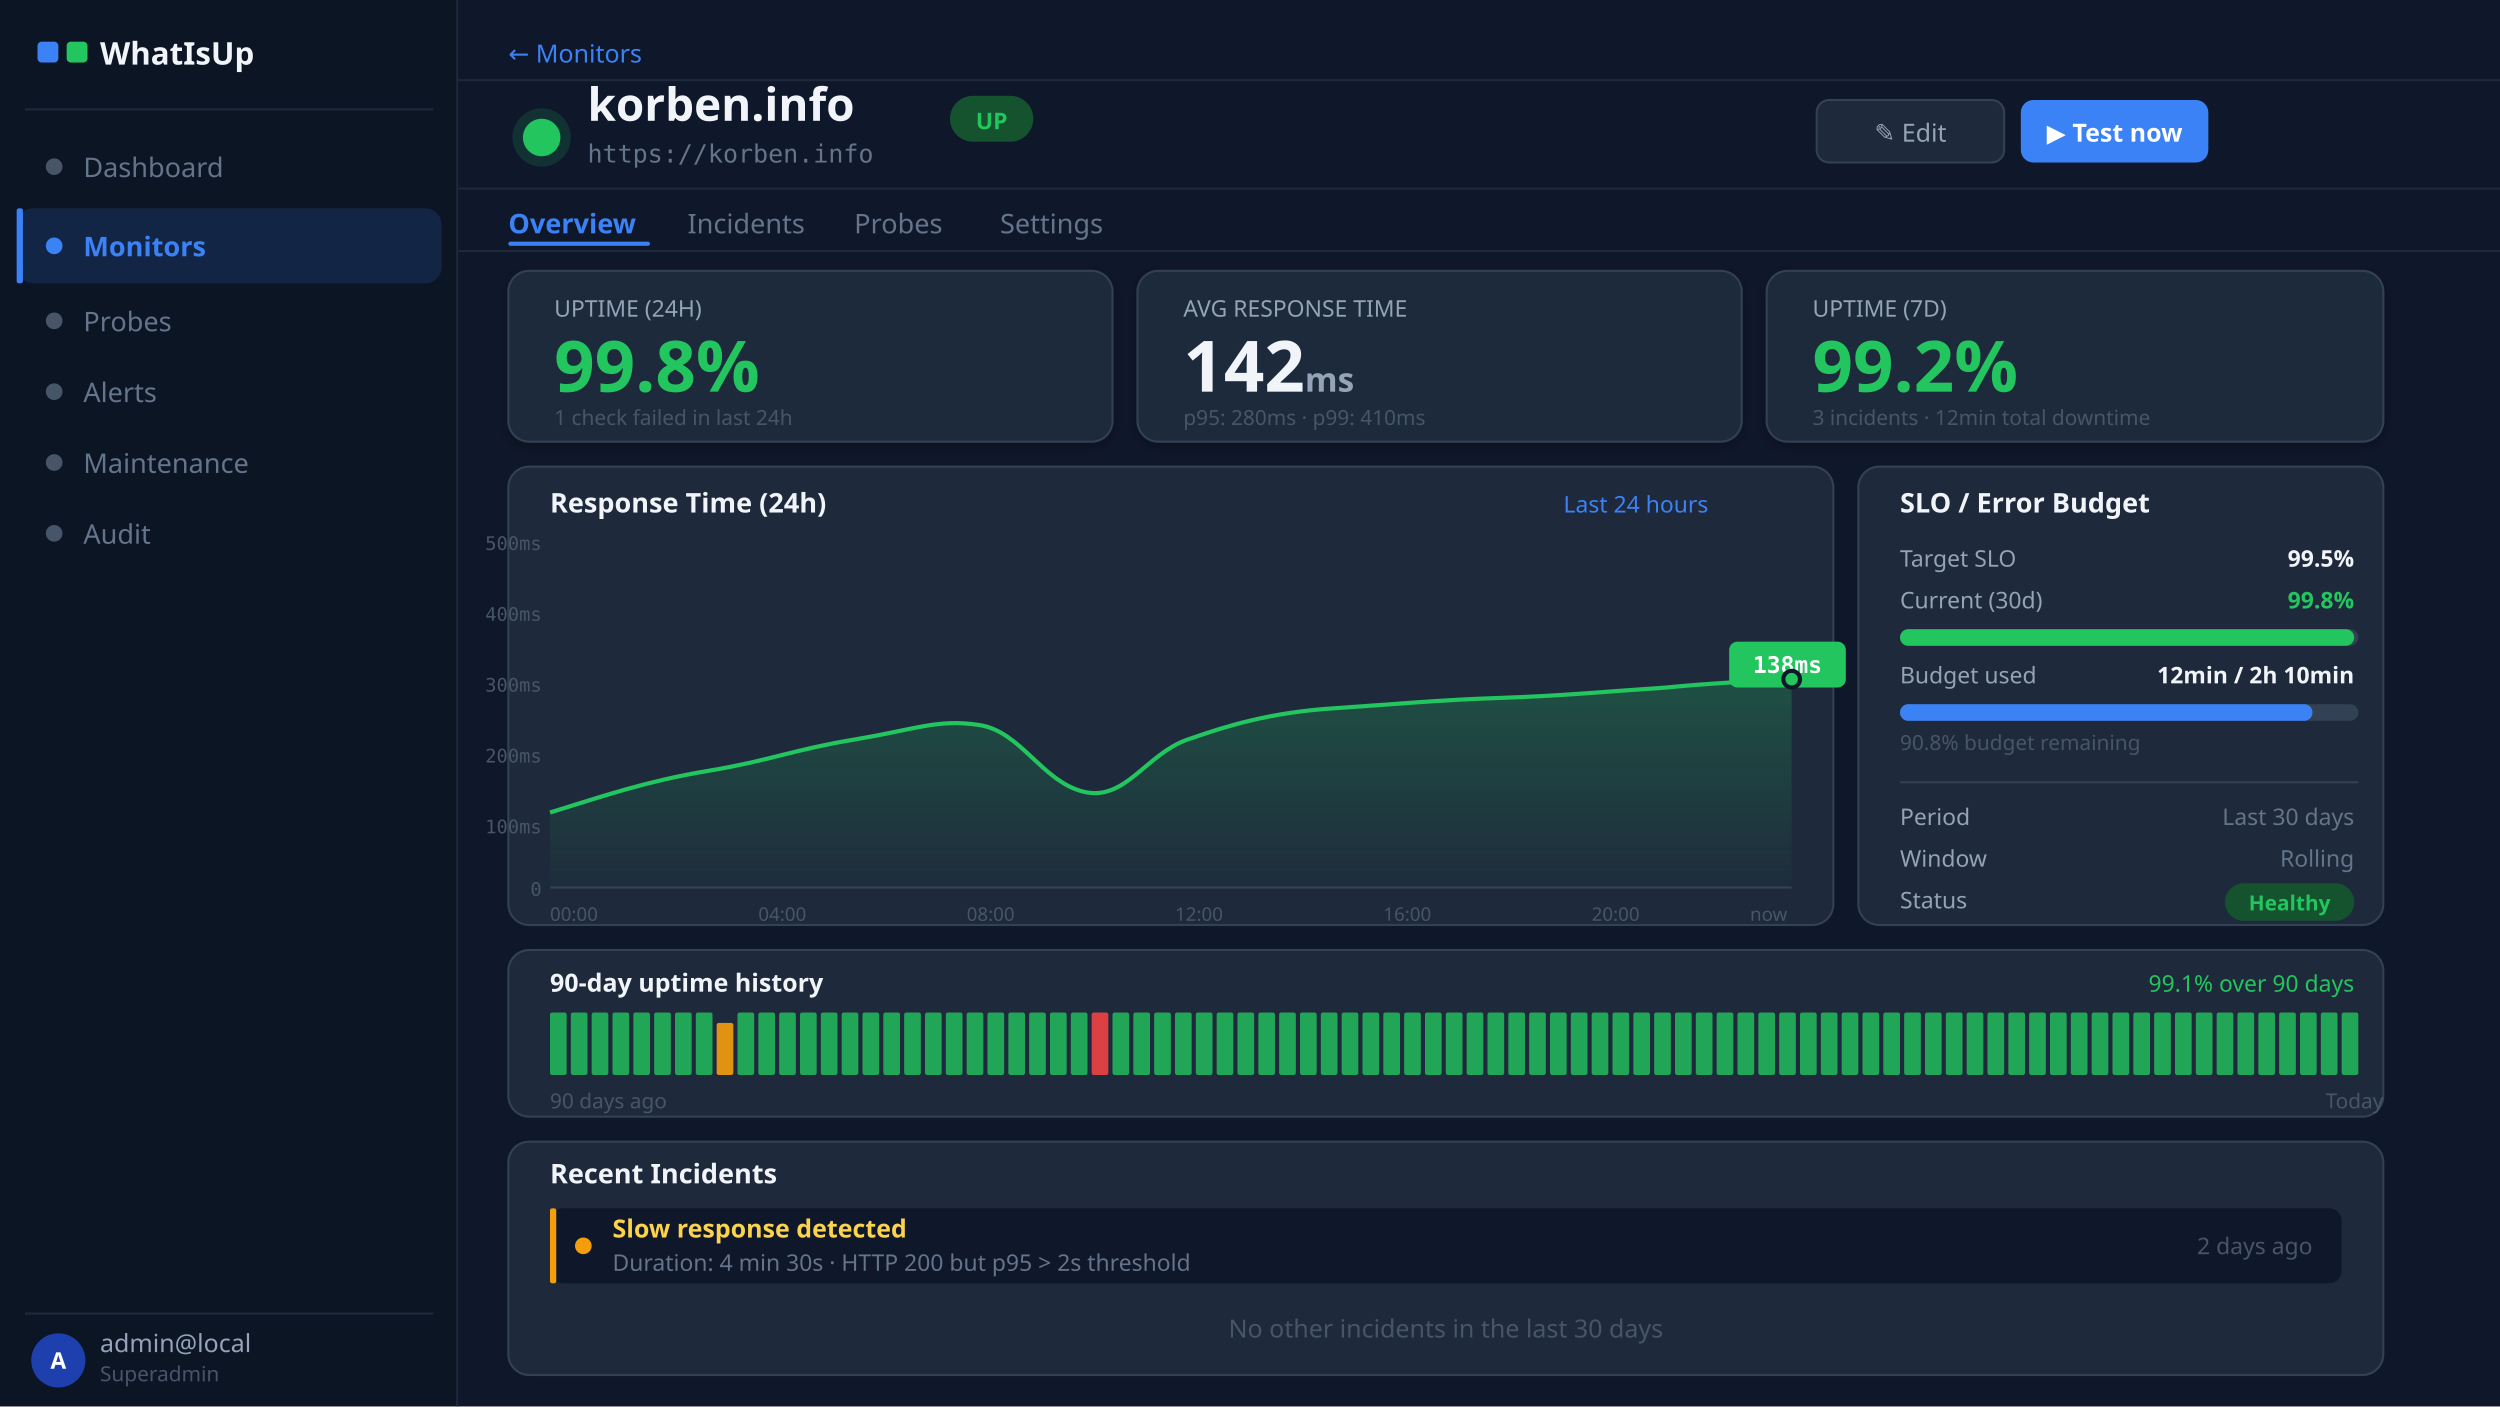
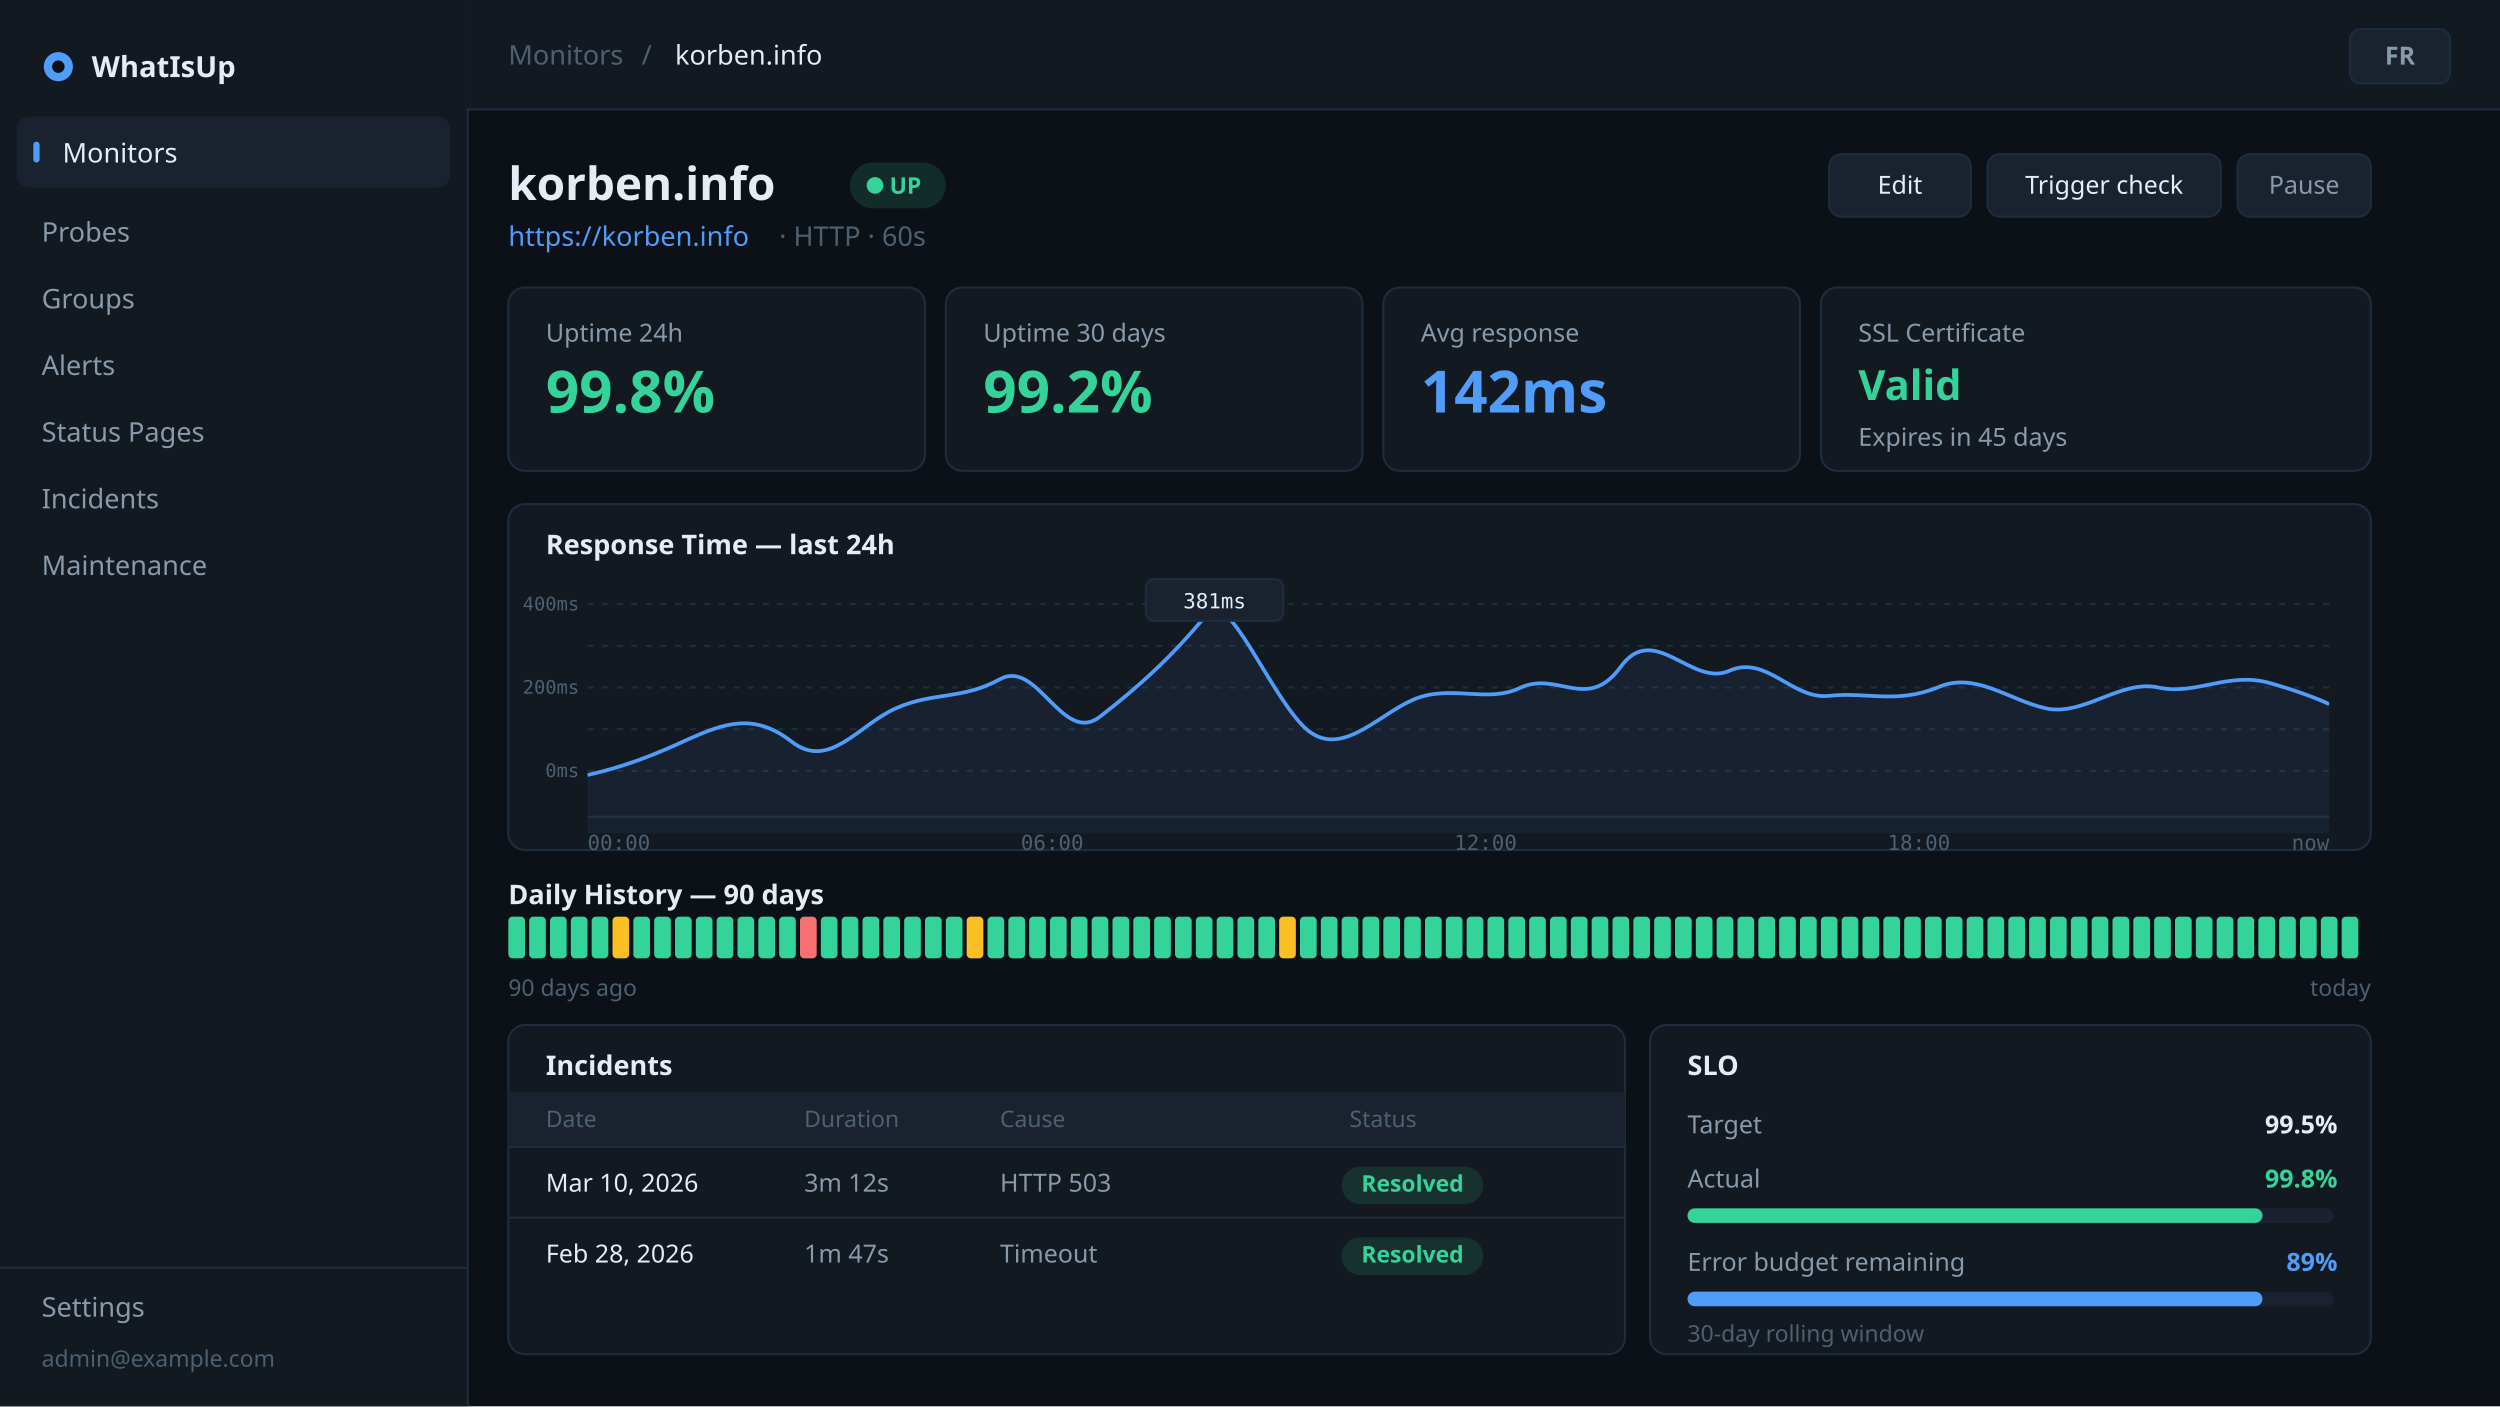
<svg xmlns="http://www.w3.org/2000/svg" width="1200" height="675" viewBox="0 0 1200 675">
  <defs>
-     <linearGradient id="chartArea" x1="0" y1="0" x2="0" y2="1">
-       <stop offset="0%" stop-color="#22c55e" stop-opacity="0.25" />
-       <stop offset="100%" stop-color="#22c55e" stop-opacity="0.02" />
-     </linearGradient>
-     <linearGradient id="sloBar" x1="0" y1="0" x2="1" y2="0">
-       <stop offset="0%" stop-color="#22c55e" />
-       <stop offset="99.2%" stop-color="#22c55e" />
-       <stop offset="99.2%" stop-color="#334155" />
-       <stop offset="100%" stop-color="#334155" />
-     </linearGradient>
-     <filter id="shadow">
-       <feDropShadow dx="0" dy="2" stdDeviation="3" flood-color="#00000044" />
-     </filter>
+     <clipPath id="chart-clip">
+       <rect x="282" y="284" width="836" height="116" />
+     </clipPath>
  </defs>
-   <rect width="1200" height="675" fill="#0f172a" />
-   <rect x="0" y="0" width="220" height="675" fill="#0c1524" />
-   <rect x="219" y="0" width="1" height="675" fill="#1e293b" />
-   <rect x="18" y="20" width="10" height="10" rx="2" fill="#3b82f6" />
-   <rect x="32" y="20" width="10" height="10" rx="2" fill="#22c55e" />
-   <text x="48" y="31" font-family="system-ui,sans-serif" font-size="15" font-weight="700" fill="#f1f5f9">WhatIsUp</text>
-   <rect x="12" y="52" width="196" height="1" fill="#1e293b" />
-   <circle cx="26" cy="80" r="4" fill="#475569" />
-   <text x="40" y="85" font-family="system-ui,sans-serif" font-size="13" fill="#64748b">Dashboard</text>
-   <rect x="8" y="100" width="204" height="36" rx="8" fill="#3b82f6" opacity="0.15" />
-   <rect x="8" y="100" width="3" height="36" rx="1" fill="#3b82f6" />
-   <circle cx="26" cy="118" r="4" fill="#3b82f6" />
-   <text x="40" y="123" font-family="system-ui,sans-serif" font-size="13" font-weight="600" fill="#3b82f6">Monitors</text>
-   <circle cx="26" cy="154" r="4" fill="#475569" />
-   <text x="40" y="159" font-family="system-ui,sans-serif" font-size="13" fill="#64748b">Probes</text>
-   <circle cx="26" cy="188" r="4" fill="#475569" />
-   <text x="40" y="193" font-family="system-ui,sans-serif" font-size="13" fill="#64748b">Alerts</text>
-   <circle cx="26" cy="222" r="4" fill="#475569" />
-   <text x="40" y="227" font-family="system-ui,sans-serif" font-size="13" fill="#64748b">Maintenance</text>
-   <circle cx="26" cy="256" r="4" fill="#475569" />
-   <text x="40" y="261" font-family="system-ui,sans-serif" font-size="13" fill="#64748b">Audit</text>
-   <rect x="12" y="630" width="196" height="1" fill="#1e293b" />
-   <circle cx="28" cy="653" r="13" fill="#1e40af" />
-   <text x="28" y="657" font-family="system-ui,sans-serif" font-size="11" font-weight="700" fill="#fff" text-anchor="middle">A</text>
-   <text x="48" y="649" font-family="system-ui,sans-serif" font-size="12" fill="#94a3b8">admin@local</text>
-   <text x="48" y="663" font-family="system-ui,sans-serif" font-size="10" fill="#475569">Superadmin</text>
-   <rect x="220" y="0" width="980" height="675" fill="#0f172a" />
-   <text x="244" y="30" font-family="system-ui,sans-serif" font-size="12" fill="#3b82f6">← Monitors</text>
-   <rect x="220" y="38" width="980" height="1" fill="#1e293b" />
-   <circle cx="260" cy="66" r="9" fill="#22c55e" />
-   <circle cx="260" cy="66" r="14" fill="#22c55e" opacity="0.15" />
-   <text x="282" y="58" font-family="system-ui,sans-serif" font-size="22" font-weight="700" fill="#f1f5f9">korben.info</text>
-   <rect x="456" y="46" width="40" height="22" rx="11" fill="#14532d" />
-   <text x="476" y="62" font-family="system-ui,sans-serif" font-size="11" font-weight="700" fill="#22c55e" text-anchor="middle">UP</text>
-   <text x="282" y="78" font-family="monospace,system-ui" font-size="12" fill="#64748b">https://korben.info</text>
-   <rect x="970" y="48" width="90" height="30" rx="6" fill="#3b82f6" />
-   <text x="1015" y="68" font-family="system-ui,sans-serif" font-size="12" font-weight="600" fill="#fff" text-anchor="middle">▶ Test now</text>
-   <rect x="872" y="48" width="90" height="30" rx="6" fill="#1e293b" stroke="#334155" stroke-width="1" />
-   <text x="917" y="68" font-family="system-ui,sans-serif" font-size="12" fill="#94a3b8" text-anchor="middle">✎ Edit</text>
-   <rect x="220" y="90" width="980" height="1" fill="#1e293b" />
-   <text x="244" y="112" font-family="system-ui,sans-serif" font-size="13" font-weight="600" fill="#3b82f6">Overview</text>
-   <rect x="244" y="116" width="68" height="2" rx="1" fill="#3b82f6" />
-   <text x="330" y="112" font-family="system-ui,sans-serif" font-size="13" fill="#64748b">Incidents</text>
-   <text x="410" y="112" font-family="system-ui,sans-serif" font-size="13" fill="#64748b">Probes</text>
-   <text x="480" y="112" font-family="system-ui,sans-serif" font-size="13" fill="#64748b">Settings</text>
-   <rect x="220" y="120" width="980" height="1" fill="#1e293b" />
-   <rect x="244" y="130" width="290" height="82" rx="10" fill="#1e293b" stroke="#334155" stroke-width="1" filter="url(#shadow)" />
-   <text x="266" y="152" font-family="system-ui,sans-serif" font-size="11" fill="#94a3b8">UPTIME (24H)</text>
-   <text x="266" y="188" font-family="system-ui,sans-serif" font-size="34" font-weight="700" fill="#22c55e">99.8%</text>
-   <text x="266" y="204" font-family="system-ui,sans-serif" font-size="10" fill="#475569">1 check failed in last 24h</text>
-   <rect x="546" y="130" width="290" height="82" rx="10" fill="#1e293b" stroke="#334155" stroke-width="1" filter="url(#shadow)" />
-   <text x="568" y="152" font-family="system-ui,sans-serif" font-size="11" fill="#94a3b8">AVG RESPONSE TIME</text>
-   <text x="568" y="188" font-family="system-ui,sans-serif" font-size="34" font-weight="700" fill="#f1f5f9">142<tspan font-size="16" fill="#94a3b8">ms</tspan>
-   </text>
-   <text x="568" y="204" font-family="system-ui,sans-serif" font-size="10" fill="#475569">p95: 280ms · p99: 410ms</text>
-   <rect x="848" y="130" width="296" height="82" rx="10" fill="#1e293b" stroke="#334155" stroke-width="1" filter="url(#shadow)" />
-   <text x="870" y="152" font-family="system-ui,sans-serif" font-size="11" fill="#94a3b8">UPTIME (7D)</text>
-   <text x="870" y="188" font-family="system-ui,sans-serif" font-size="34" font-weight="700" fill="#22c55e">99.2%</text>
-   <text x="870" y="204" font-family="system-ui,sans-serif" font-size="10" fill="#475569">3 incidents · 12min total downtime</text>
-   <rect x="244" y="224" width="636" height="220" rx="10" fill="#1e293b" stroke="#334155" stroke-width="1" />
-   <text x="264" y="246" font-family="system-ui,sans-serif" font-size="13" font-weight="600" fill="#f1f5f9">Response Time (24h)</text>
-   <text x="820" y="246" font-family="system-ui,sans-serif" font-size="11" fill="#3b82f6" text-anchor="end">Last 24 hours</text>
-   <line x1="264" y1="260" x2="860" y2="260" stroke="#1e293b" stroke-width="1" />
-   <line x1="264" y1="294" x2="860" y2="294" stroke="#1e293b" stroke-width="1" />
-   <line x1="264" y1="328" x2="860" y2="328" stroke="#1e293b" stroke-width="1" />
-   <line x1="264" y1="362" x2="860" y2="362" stroke="#1e293b" stroke-width="1" />
-   <line x1="264" y1="396" x2="860" y2="396" stroke="#1e293b" stroke-width="1" />
-   <line x1="264" y1="426" x2="860" y2="426" stroke="#334155" stroke-width="1" />
-   <text x="260" y="264" font-family="monospace,system-ui" font-size="9" fill="#475569" text-anchor="end">500ms</text>
-   <text x="260" y="298" font-family="monospace,system-ui" font-size="9" fill="#475569" text-anchor="end">400ms</text>
-   <text x="260" y="332" font-family="monospace,system-ui" font-size="9" fill="#475569" text-anchor="end">300ms</text>
-   <text x="260" y="366" font-family="monospace,system-ui" font-size="9" fill="#475569" text-anchor="end">200ms</text>
-   <text x="260" y="400" font-family="monospace,system-ui" font-size="9" fill="#475569" text-anchor="end">100ms</text>
-   <text x="260" y="430" font-family="monospace,system-ui" font-size="9" fill="#475569" text-anchor="end">0</text>
-   <text x="264" y="442" font-family="system-ui,sans-serif" font-size="9" fill="#475569">00:00</text>
-   <text x="364" y="442" font-family="system-ui,sans-serif" font-size="9" fill="#475569">04:00</text>
-   <text x="464" y="442" font-family="system-ui,sans-serif" font-size="9" fill="#475569">08:00</text>
-   <text x="564" y="442" font-family="system-ui,sans-serif" font-size="9" fill="#475569">12:00</text>
-   <text x="664" y="442" font-family="system-ui,sans-serif" font-size="9" fill="#475569">16:00</text>
-   <text x="764" y="442" font-family="system-ui,sans-serif" font-size="9" fill="#475569">20:00</text>
-   <text x="840" y="442" font-family="system-ui,sans-serif" font-size="9" fill="#475569">now</text>
-   <path d="M264,390 C290,382 310,375 340,370 C370,365 380,360 410,355 C440,350 450,345 470,348 C490,351 500,375 520,380 C540,385 550,362 570,355 C590,348 610,342 640,340 C670,338 690,336 720,335 C750,334 770,332 800,330 C820,328 840,327 860,326 L860,426 L264,426 Z" fill="url(#chartArea)" />
-   <path d="M264,390 C290,382 310,375 340,370 C370,365 380,360 410,355 C440,350 450,345 470,348 C490,351 500,375 520,380 C540,385 550,362 570,355 C590,348 610,342 640,340 C670,338 690,336 720,335 C750,334 770,332 800,330 C820,328 840,327 860,326" fill="none" stroke="#22c55e" stroke-width="2" stroke-linejoin="round" />
-   <rect x="830" y="308" width="56" height="22" rx="4" fill="#22c55e" />
-   <text x="858" y="323" font-family="monospace,system-ui" font-size="11" font-weight="700" fill="#fff" text-anchor="middle">138ms</text>
-   <circle cx="860" cy="326" r="4" fill="#22c55e" stroke="#0f172a" stroke-width="2" />
-   <rect x="892" y="224" width="252" height="220" rx="10" fill="#1e293b" stroke="#334155" stroke-width="1" />
-   <text x="912" y="246" font-family="system-ui,sans-serif" font-size="13" font-weight="600" fill="#f1f5f9">SLO / Error Budget</text>
-   <text x="912" y="272" font-family="system-ui,sans-serif" font-size="11" fill="#94a3b8">Target SLO</text>
-   <text x="1130" y="272" font-family="system-ui,sans-serif" font-size="11" font-weight="600" fill="#f1f5f9" text-anchor="end">99.5%</text>
-   <text x="912" y="292" font-family="system-ui,sans-serif" font-size="11" fill="#94a3b8">Current (30d)</text>
-   <text x="1130" y="292" font-family="system-ui,sans-serif" font-size="11" font-weight="600" fill="#22c55e" text-anchor="end">99.8%</text>
-   <rect x="912" y="302" width="220" height="8" rx="4" fill="#334155" />
-   <rect x="912" y="302" width="218" height="8" rx="4" fill="#22c55e" />
-   <text x="912" y="328" font-family="system-ui,sans-serif" font-size="11" fill="#94a3b8">Budget used</text>
-   <text x="1130" y="328" font-family="system-ui,sans-serif" font-size="11" font-weight="600" fill="#f1f5f9" text-anchor="end">12min / 2h 10min</text>
-   <rect x="912" y="338" width="220" height="8" rx="4" fill="#334155" />
-   <rect x="912" y="338" width="198" height="8" rx="4" fill="#3b82f6" />
-   <text x="912" y="360" font-family="system-ui,sans-serif" font-size="10" fill="#475569">90.8% budget remaining</text>
-   <rect x="912" y="375" width="220" height="1" fill="#334155" />
-   <text x="912" y="396" font-family="system-ui,sans-serif" font-size="11" fill="#94a3b8">Period</text>
-   <text x="1130" y="396" font-family="system-ui,sans-serif" font-size="11" fill="#64748b" text-anchor="end">Last 30 days</text>
-   <text x="912" y="416" font-family="system-ui,sans-serif" font-size="11" fill="#94a3b8">Window</text>
-   <text x="1130" y="416" font-family="system-ui,sans-serif" font-size="11" fill="#64748b" text-anchor="end">Rolling</text>
-   <text x="912" y="436" font-family="system-ui,sans-serif" font-size="11" fill="#94a3b8">Status</text>
-   <rect x="1068" y="424" width="62" height="18" rx="9" fill="#14532d" />
-   <text x="1099" y="437" font-family="system-ui,sans-serif" font-size="10" font-weight="700" fill="#22c55e" text-anchor="middle">Healthy</text>
-   <rect x="244" y="456" width="900" height="80" rx="10" fill="#1e293b" stroke="#334155" stroke-width="1" />
-   <text x="264" y="476" font-family="system-ui,sans-serif" font-size="12" font-weight="600" fill="#f1f5f9">90-day uptime history</text>
-   <text x="1130" y="476" font-family="system-ui,sans-serif" font-size="11" fill="#22c55e" text-anchor="end">99.1% over 90 days</text>
-   <g transform="translate(264, 486)">
-     <rect x="0" y="0" width="8" height="30" rx="1" fill="#22c55e" opacity="0.8" />
-     <rect x="10" y="0" width="8" height="30" rx="1" fill="#22c55e" opacity="0.8" />
-     <rect x="20" y="0" width="8" height="30" rx="1" fill="#22c55e" opacity="0.8" />
-     <rect x="30" y="0" width="8" height="30" rx="1" fill="#22c55e" opacity="0.8" />
-     <rect x="40" y="0" width="8" height="30" rx="1" fill="#22c55e" opacity="0.8" />
-     <rect x="50" y="0" width="8" height="30" rx="1" fill="#22c55e" opacity="0.8" />
-     <rect x="60" y="0" width="8" height="30" rx="1" fill="#22c55e" opacity="0.8" />
-     <rect x="70" y="0" width="8" height="30" rx="1" fill="#22c55e" opacity="0.8" />
-     <rect x="80" y="5" width="8" height="25" rx="1" fill="#f59e0b" opacity="0.9" />
-     <rect x="90" y="0" width="8" height="30" rx="1" fill="#22c55e" opacity="0.8" />
-     <rect x="100" y="0" width="8" height="30" rx="1" fill="#22c55e" opacity="0.8" />
-     <rect x="110" y="0" width="8" height="30" rx="1" fill="#22c55e" opacity="0.8" />
-     <rect x="120" y="0" width="8" height="30" rx="1" fill="#22c55e" opacity="0.8" />
-     <rect x="130" y="0" width="8" height="30" rx="1" fill="#22c55e" opacity="0.8" />
-     <rect x="140" y="0" width="8" height="30" rx="1" fill="#22c55e" opacity="0.8" />
-     <rect x="150" y="0" width="8" height="30" rx="1" fill="#22c55e" opacity="0.8" />
-     <rect x="160" y="0" width="8" height="30" rx="1" fill="#22c55e" opacity="0.8" />
-     <rect x="170" y="0" width="8" height="30" rx="1" fill="#22c55e" opacity="0.8" />
-     <rect x="180" y="0" width="8" height="30" rx="1" fill="#22c55e" opacity="0.8" />
-     <rect x="190" y="0" width="8" height="30" rx="1" fill="#22c55e" opacity="0.8" />
-     <rect x="200" y="0" width="8" height="30" rx="1" fill="#22c55e" opacity="0.8" />
-     <rect x="210" y="0" width="8" height="30" rx="1" fill="#22c55e" opacity="0.8" />
-     <rect x="220" y="0" width="8" height="30" rx="1" fill="#22c55e" opacity="0.8" />
-     <rect x="230" y="0" width="8" height="30" rx="1" fill="#22c55e" opacity="0.8" />
-     <rect x="240" y="0" width="8" height="30" rx="1" fill="#22c55e" opacity="0.8" />
-     <rect x="250" y="0" width="8" height="30" rx="1" fill="#22c55e" opacity="0.8" />
-     <rect x="260" y="0" width="8" height="30" rx="1" fill="#ef4444" opacity="0.9" />
-     <rect x="270" y="0" width="8" height="30" rx="1" fill="#22c55e" opacity="0.8" />
-     <rect x="280" y="0" width="8" height="30" rx="1" fill="#22c55e" opacity="0.8" />
-     <rect x="290" y="0" width="8" height="30" rx="1" fill="#22c55e" opacity="0.8" />
-     <rect x="300" y="0" width="8" height="30" rx="1" fill="#22c55e" opacity="0.8" />
-     <rect x="310" y="0" width="8" height="30" rx="1" fill="#22c55e" opacity="0.8" />
-     <rect x="320" y="0" width="8" height="30" rx="1" fill="#22c55e" opacity="0.8" />
-     <rect x="330" y="0" width="8" height="30" rx="1" fill="#22c55e" opacity="0.8" />
-     <rect x="340" y="0" width="8" height="30" rx="1" fill="#22c55e" opacity="0.8" />
-     <rect x="350" y="0" width="8" height="30" rx="1" fill="#22c55e" opacity="0.8" />
-     <rect x="360" y="0" width="8" height="30" rx="1" fill="#22c55e" opacity="0.8" />
-     <rect x="370" y="0" width="8" height="30" rx="1" fill="#22c55e" opacity="0.8" />
-     <rect x="380" y="0" width="8" height="30" rx="1" fill="#22c55e" opacity="0.8" />
-     <rect x="390" y="0" width="8" height="30" rx="1" fill="#22c55e" opacity="0.8" />
-     <rect x="400" y="0" width="8" height="30" rx="1" fill="#22c55e" opacity="0.8" />
-     <rect x="410" y="0" width="8" height="30" rx="1" fill="#22c55e" opacity="0.8" />
-     <rect x="420" y="0" width="8" height="30" rx="1" fill="#22c55e" opacity="0.8" />
-     <rect x="430" y="0" width="8" height="30" rx="1" fill="#22c55e" opacity="0.8" />
-     <rect x="440" y="0" width="8" height="30" rx="1" fill="#22c55e" opacity="0.8" />
-     <rect x="450" y="0" width="8" height="30" rx="1" fill="#22c55e" opacity="0.8" />
-     <rect x="460" y="0" width="8" height="30" rx="1" fill="#22c55e" opacity="0.8" />
-     <rect x="470" y="0" width="8" height="30" rx="1" fill="#22c55e" opacity="0.8" />
-     <rect x="480" y="0" width="8" height="30" rx="1" fill="#22c55e" opacity="0.8" />
-     <rect x="490" y="0" width="8" height="30" rx="1" fill="#22c55e" opacity="0.8" />
-     <rect x="500" y="0" width="8" height="30" rx="1" fill="#22c55e" opacity="0.8" />
-     <rect x="510" y="0" width="8" height="30" rx="1" fill="#22c55e" opacity="0.8" />
-     <rect x="520" y="0" width="8" height="30" rx="1" fill="#22c55e" opacity="0.8" />
-     <rect x="530" y="0" width="8" height="30" rx="1" fill="#22c55e" opacity="0.8" />
-     <rect x="540" y="0" width="8" height="30" rx="1" fill="#22c55e" opacity="0.8" />
-     <rect x="550" y="0" width="8" height="30" rx="1" fill="#22c55e" opacity="0.8" />
-     <rect x="560" y="0" width="8" height="30" rx="1" fill="#22c55e" opacity="0.8" />
-     <rect x="570" y="0" width="8" height="30" rx="1" fill="#22c55e" opacity="0.8" />
-     <rect x="580" y="0" width="8" height="30" rx="1" fill="#22c55e" opacity="0.8" />
-     <rect x="590" y="0" width="8" height="30" rx="1" fill="#22c55e" opacity="0.8" />
-     <rect x="600" y="0" width="8" height="30" rx="1" fill="#22c55e" opacity="0.8" />
-     <rect x="610" y="0" width="8" height="30" rx="1" fill="#22c55e" opacity="0.8" />
-     <rect x="620" y="0" width="8" height="30" rx="1" fill="#22c55e" opacity="0.8" />
-     <rect x="630" y="0" width="8" height="30" rx="1" fill="#22c55e" opacity="0.8" />
-     <rect x="640" y="0" width="8" height="30" rx="1" fill="#22c55e" opacity="0.8" />
-     <rect x="650" y="0" width="8" height="30" rx="1" fill="#22c55e" opacity="0.8" />
-     <rect x="660" y="0" width="8" height="30" rx="1" fill="#22c55e" opacity="0.8" />
-     <rect x="670" y="0" width="8" height="30" rx="1" fill="#22c55e" opacity="0.8" />
-     <rect x="680" y="0" width="8" height="30" rx="1" fill="#22c55e" opacity="0.8" />
-     <rect x="690" y="0" width="8" height="30" rx="1" fill="#22c55e" opacity="0.8" />
-     <rect x="700" y="0" width="8" height="30" rx="1" fill="#22c55e" opacity="0.8" />
-     <rect x="710" y="0" width="8" height="30" rx="1" fill="#22c55e" opacity="0.8" />
-     <rect x="720" y="0" width="8" height="30" rx="1" fill="#22c55e" opacity="0.8" />
-     <rect x="730" y="0" width="8" height="30" rx="1" fill="#22c55e" opacity="0.8" />
-     <rect x="740" y="0" width="8" height="30" rx="1" fill="#22c55e" opacity="0.8" />
-     <rect x="750" y="0" width="8" height="30" rx="1" fill="#22c55e" opacity="0.8" />
-     <rect x="760" y="0" width="8" height="30" rx="1" fill="#22c55e" opacity="0.8" />
-     <rect x="770" y="0" width="8" height="30" rx="1" fill="#22c55e" opacity="0.8" />
-     <rect x="780" y="0" width="8" height="30" rx="1" fill="#22c55e" opacity="0.8" />
-     <rect x="790" y="0" width="8" height="30" rx="1" fill="#22c55e" opacity="0.8" />
-     <rect x="800" y="0" width="8" height="30" rx="1" fill="#22c55e" opacity="0.8" />
-     <rect x="810" y="0" width="8" height="30" rx="1" fill="#22c55e" opacity="0.8" />
-     <rect x="820" y="0" width="8" height="30" rx="1" fill="#22c55e" opacity="0.8" />
-     <rect x="830" y="0" width="8" height="30" rx="1" fill="#22c55e" opacity="0.8" />
-     <rect x="840" y="0" width="8" height="30" rx="1" fill="#22c55e" opacity="0.8" />
-     <rect x="850" y="0" width="8" height="30" rx="1" fill="#22c55e" opacity="0.8" />
-     <rect x="860" y="0" width="8" height="30" rx="1" fill="#22c55e" opacity="0.8" />
-     <text x="0" y="46" font-family="system-ui,sans-serif" font-size="10" fill="#475569">90 days ago</text>
-     <text x="880" y="46" font-family="system-ui,sans-serif" font-size="10" fill="#475569" text-anchor="end">Today</text>
+   <rect width="1200" height="675" fill="#0c1117" />
+   <rect x="0" y="0" width="224" height="675" fill="#131920" />
+   <rect x="224" y="0" width="1" height="675" fill="#1e2d3d" />
+   <circle cx="28" cy="32" r="7" fill="#4f9cf9" />
+   <circle cx="28" cy="32" r="3" fill="#0c1117" />
+   <text x="44" y="37" font-family="system-ui, sans-serif" font-size="14" font-weight="700" fill="#e4ecf4">WhatIsUp</text>
+   <rect x="8" y="56" width="208" height="34" rx="6" fill="#1a2230" />
+   <rect x="16" y="68" width="3" height="10" rx="1.5" fill="#4f9cf9" />
+   <text x="30" y="78" font-family="system-ui, sans-serif" font-size="13" font-weight="500" fill="#e4ecf4">Monitors</text>
+   <text x="20" y="116" font-family="system-ui, sans-serif" font-size="13" fill="#8899aa">Probes</text>
+   <text x="20" y="148" font-family="system-ui, sans-serif" font-size="13" fill="#8899aa">Groups</text>
+   <text x="20" y="180" font-family="system-ui, sans-serif" font-size="13" fill="#8899aa">Alerts</text>
+   <text x="20" y="212" font-family="system-ui, sans-serif" font-size="13" fill="#8899aa">Status Pages</text>
+   <text x="20" y="244" font-family="system-ui, sans-serif" font-size="13" fill="#8899aa">Incidents</text>
+   <text x="20" y="276" font-family="system-ui, sans-serif" font-size="13" fill="#8899aa">Maintenance</text>
+   <rect x="0" y="608" width="224" height="1" fill="#1e2d3d" />
+   <text x="20" y="632" font-family="system-ui, sans-serif" font-size="13" fill="#8899aa">Settings</text>
+   <text x="20" y="656" font-family="system-ui, sans-serif" font-size="11" fill="#4d6070">admin@example.com</text>
+   <rect x="224" y="0" width="976" height="52" fill="#131920" />
+   <rect x="224" y="52" width="976" height="1" fill="#1e2d3d" />
+   <text x="244" y="31" font-family="system-ui, sans-serif" font-size="13" fill="#4d6070">Monitors</text>
+   <text x="308" y="31" font-family="system-ui, sans-serif" font-size="13" fill="#4d6070"> / </text>
+   <text x="324" y="31" font-family="system-ui, sans-serif" font-size="13" fill="#e4ecf4">korben.info</text>
+   <rect x="1128" y="14" width="48" height="26" rx="5" fill="#1a2230" stroke="#1e2d3d" stroke-width="1" />
+   <text x="1152" y="31" font-family="system-ui, sans-serif" font-size="12" font-weight="600" fill="#8899aa" text-anchor="middle">FR</text>
+   <text x="244" y="96" font-family="system-ui, sans-serif" font-size="22" font-weight="700" fill="#e4ecf4">korben.info</text>
+   <rect x="408" y="78" width="46" height="22" rx="11" fill="#34d399" fill-opacity="0.14" />
+   <circle cx="420" cy="89" r="4" fill="#34d399" />
+   <text x="427" y="93" font-family="system-ui, sans-serif" font-size="11" font-weight="700" fill="#34d399">UP</text>
+   <text x="244" y="118" font-family="system-ui, sans-serif" font-size="13" fill="#4f9cf9">https://korben.info</text>
+   <text x="374" y="118" font-family="system-ui, sans-serif" font-size="13" fill="#4d6070"> · HTTP · 60s</text>
+   <rect x="878" y="74" width="68" height="30" rx="6" fill="#1a2230" stroke="#1e2d3d" stroke-width="1" />
+   <text x="912" y="93" font-family="system-ui, sans-serif" font-size="12" fill="#e4ecf4" text-anchor="middle">Edit</text>
+   <rect x="954" y="74" width="112" height="30" rx="6" fill="#1a2230" stroke="#1e2d3d" stroke-width="1" />
+   <text x="1010" y="93" font-family="system-ui, sans-serif" font-size="12" fill="#e4ecf4" text-anchor="middle">Trigger check</text>
+   <rect x="1074" y="74" width="64" height="30" rx="6" fill="#1a2230" stroke="#1e2d3d" stroke-width="1" />
+   <text x="1106" y="93" font-family="system-ui, sans-serif" font-size="12" fill="#8899aa" text-anchor="middle">Pause</text>
+   <rect x="244" y="138" width="200" height="88" rx="8" fill="#131920" stroke="#1e2d3d" stroke-width="1" />
+   <text x="262" y="164" font-family="system-ui, sans-serif" font-size="12" fill="#8899aa">Uptime 24h</text>
+   <text x="262" y="198" font-family="system-ui, sans-serif" font-size="28" font-weight="700" fill="#34d399">99.8%</text>
+   <rect x="454" y="138" width="200" height="88" rx="8" fill="#131920" stroke="#1e2d3d" stroke-width="1" />
+   <text x="472" y="164" font-family="system-ui, sans-serif" font-size="12" fill="#8899aa">Uptime 30 days</text>
+   <text x="472" y="198" font-family="system-ui, sans-serif" font-size="28" font-weight="700" fill="#34d399">99.2%</text>
+   <rect x="664" y="138" width="200" height="88" rx="8" fill="#131920" stroke="#1e2d3d" stroke-width="1" />
+   <text x="682" y="164" font-family="system-ui, sans-serif" font-size="12" fill="#8899aa">Avg response</text>
+   <text x="682" y="198" font-family="system-ui, sans-serif" font-size="28" font-weight="700" fill="#4f9cf9">142ms</text>
+   <rect x="874" y="138" width="264" height="88" rx="8" fill="#131920" stroke="#1e2d3d" stroke-width="1" />
+   <text x="892" y="164" font-family="system-ui, sans-serif" font-size="12" fill="#8899aa">SSL Certificate</text>
+   <text x="892" y="192" font-family="system-ui, sans-serif" font-size="20" font-weight="700" fill="#34d399">Valid</text>
+   <text x="892" y="214" font-family="system-ui, sans-serif" font-size="12" fill="#8899aa">Expires in 45 days</text>
+   <rect x="244" y="242" width="894" height="166" rx="8" fill="#131920" stroke="#1e2d3d" stroke-width="1" />
+   <text x="262" y="266" font-family="system-ui, sans-serif" font-size="13" font-weight="600" fill="#e4ecf4">Response Time — last 24h</text>
+   <line x1="282" y1="290" x2="1118" y2="290" stroke="#1e2d3d" stroke-width="1" stroke-dasharray="3,4" />
+   <line x1="282" y1="310" x2="1118" y2="310" stroke="#1e2d3d" stroke-width="1" stroke-dasharray="3,4" />
+   <line x1="282" y1="330" x2="1118" y2="330" stroke="#1e2d3d" stroke-width="1" stroke-dasharray="3,4" />
+   <line x1="282" y1="350" x2="1118" y2="350" stroke="#1e2d3d" stroke-width="1" stroke-dasharray="3,4" />
+   <line x1="282" y1="370" x2="1118" y2="370" stroke="#1e2d3d" stroke-width="1" stroke-dasharray="3,4" />
+   <line x1="282" y1="392" x2="1118" y2="392" stroke="#1e2d3d" stroke-width="1" />
+   <text x="278" y="293" font-family="JetBrains Mono, monospace" font-size="9" fill="#4d6070" text-anchor="end">400ms</text>
+   <text x="278" y="333" font-family="JetBrains Mono, monospace" font-size="9" fill="#4d6070" text-anchor="end">200ms</text>
+   <text x="278" y="373" font-family="JetBrains Mono, monospace" font-size="9" fill="#4d6070" text-anchor="end">0ms</text>
+   <path d="M282,372 C300,368 315,362 330,355 C348,347 362,342 380,356 C398,370 412,348 430,340 C448,332 462,336 480,326 C498,316 510,358 528,344 C546,330 562,316 580,294 C590,284 608,330 625,348 C642,366 660,344 678,336 C696,328 714,338 730,330 C748,322 762,342 778,320 C794,298 812,330 830,322 C848,314 860,336 878,334 C896,332 910,338 930,330 C948,322 964,336 982,340 C1000,344 1018,326 1036,330 C1054,334 1070,322 1090,328 C1104,332 1114,336 1118,338 L1118,400 L282,400 Z" fill="#4f9cf9" fill-opacity="0.07" />
+   <path d="M282,372 C300,368 315,362 330,355 C348,347 362,342 380,356 C398,370 412,348 430,340 C448,332 462,336 480,326 C498,316 510,358 528,344 C546,330 562,316 580,294 C590,284 608,330 625,348 C642,366 660,344 678,336 C696,328 714,338 730,330 C748,322 762,342 778,320 C794,298 812,330 830,322 C848,314 860,336 878,334 C896,332 910,338 930,330 C948,322 964,336 982,340 C1000,344 1018,326 1036,330 C1054,334 1070,322 1090,328 C1104,332 1114,336 1118,338" fill="none" stroke="#4f9cf9" stroke-width="1.8" stroke-linejoin="round" clip-path="url(#chart-clip)" />
+   <circle cx="580" cy="294" r="4" fill="#4f9cf9" stroke="#131920" stroke-width="2" />
+   <rect x="550" y="278" width="66" height="20" rx="4" fill="#1a2230" stroke="#1e2d3d" stroke-width="1" />
+   <text x="583" y="292" font-family="JetBrains Mono, monospace" font-size="10" fill="#e4ecf4" text-anchor="middle">381ms</text>
+   <text x="282" y="408" font-family="JetBrains Mono, monospace" font-size="10" fill="#4d6070">00:00</text>
+   <text x="490" y="408" font-family="JetBrains Mono, monospace" font-size="10" fill="#4d6070">06:00</text>
+   <text x="698" y="408" font-family="JetBrains Mono, monospace" font-size="10" fill="#4d6070">12:00</text>
+   <text x="906" y="408" font-family="JetBrains Mono, monospace" font-size="10" fill="#4d6070">18:00</text>
+   <text x="1100" y="408" font-family="JetBrains Mono, monospace" font-size="10" fill="#4d6070">now</text>
+   <text x="244" y="434" font-family="system-ui, sans-serif" font-size="13" font-weight="600" fill="#e4ecf4">Daily History — 90 days</text>
+   <g transform="translate(244, 440)">
+     <rect x="0" y="0" width="8" height="20" rx="2" fill="#34d399" />
+     <rect x="10" y="0" width="8" height="20" rx="2" fill="#34d399" />
+     <rect x="20" y="0" width="8" height="20" rx="2" fill="#34d399" />
+     <rect x="30" y="0" width="8" height="20" rx="2" fill="#34d399" />
+     <rect x="40" y="0" width="8" height="20" rx="2" fill="#34d399" />
+     <rect x="50" y="0" width="8" height="20" rx="2" fill="#fbbf24" />
+     <rect x="60" y="0" width="8" height="20" rx="2" fill="#34d399" />
+     <rect x="70" y="0" width="8" height="20" rx="2" fill="#34d399" />
+     <rect x="80" y="0" width="8" height="20" rx="2" fill="#34d399" />
+     <rect x="90" y="0" width="8" height="20" rx="2" fill="#34d399" />
+     <rect x="100" y="0" width="8" height="20" rx="2" fill="#34d399" />
+     <rect x="110" y="0" width="8" height="20" rx="2" fill="#34d399" />
+     <rect x="120" y="0" width="8" height="20" rx="2" fill="#34d399" />
+     <rect x="130" y="0" width="8" height="20" rx="2" fill="#34d399" />
+     <rect x="140" y="0" width="8" height="20" rx="2" fill="#f87171" />
+     <rect x="150" y="0" width="8" height="20" rx="2" fill="#34d399" />
+     <rect x="160" y="0" width="8" height="20" rx="2" fill="#34d399" />
+     <rect x="170" y="0" width="8" height="20" rx="2" fill="#34d399" />
+     <rect x="180" y="0" width="8" height="20" rx="2" fill="#34d399" />
+     <rect x="190" y="0" width="8" height="20" rx="2" fill="#34d399" />
+     <rect x="200" y="0" width="8" height="20" rx="2" fill="#34d399" />
+     <rect x="210" y="0" width="8" height="20" rx="2" fill="#34d399" />
+     <rect x="220" y="0" width="8" height="20" rx="2" fill="#fbbf24" />
+     <rect x="230" y="0" width="8" height="20" rx="2" fill="#34d399" />
+     <rect x="240" y="0" width="8" height="20" rx="2" fill="#34d399" />
+     <rect x="250" y="0" width="8" height="20" rx="2" fill="#34d399" />
+     <rect x="260" y="0" width="8" height="20" rx="2" fill="#34d399" />
+     <rect x="270" y="0" width="8" height="20" rx="2" fill="#34d399" />
+     <rect x="280" y="0" width="8" height="20" rx="2" fill="#34d399" />
+     <rect x="290" y="0" width="8" height="20" rx="2" fill="#34d399" />
+     <rect x="300" y="0" width="8" height="20" rx="2" fill="#34d399" />
+     <rect x="310" y="0" width="8" height="20" rx="2" fill="#34d399" />
+     <rect x="320" y="0" width="8" height="20" rx="2" fill="#34d399" />
+     <rect x="330" y="0" width="8" height="20" rx="2" fill="#34d399" />
+     <rect x="340" y="0" width="8" height="20" rx="2" fill="#34d399" />
+     <rect x="350" y="0" width="8" height="20" rx="2" fill="#34d399" />
+     <rect x="360" y="0" width="8" height="20" rx="2" fill="#34d399" />
+     <rect x="370" y="0" width="8" height="20" rx="2" fill="#fbbf24" />
+     <rect x="380" y="0" width="8" height="20" rx="2" fill="#34d399" />
+     <rect x="390" y="0" width="8" height="20" rx="2" fill="#34d399" />
+     <rect x="400" y="0" width="8" height="20" rx="2" fill="#34d399" />
+     <rect x="410" y="0" width="8" height="20" rx="2" fill="#34d399" />
+     <rect x="420" y="0" width="8" height="20" rx="2" fill="#34d399" />
+     <rect x="430" y="0" width="8" height="20" rx="2" fill="#34d399" />
+     <rect x="440" y="0" width="8" height="20" rx="2" fill="#34d399" />
+     <rect x="450" y="0" width="8" height="20" rx="2" fill="#34d399" />
+     <rect x="460" y="0" width="8" height="20" rx="2" fill="#34d399" />
+     <rect x="470" y="0" width="8" height="20" rx="2" fill="#34d399" />
+     <rect x="480" y="0" width="8" height="20" rx="2" fill="#34d399" />
+     <rect x="490" y="0" width="8" height="20" rx="2" fill="#34d399" />
+     <rect x="500" y="0" width="8" height="20" rx="2" fill="#34d399" />
+     <rect x="510" y="0" width="8" height="20" rx="2" fill="#34d399" />
+     <rect x="520" y="0" width="8" height="20" rx="2" fill="#34d399" />
+     <rect x="530" y="0" width="8" height="20" rx="2" fill="#34d399" />
+     <rect x="540" y="0" width="8" height="20" rx="2" fill="#34d399" />
+     <rect x="550" y="0" width="8" height="20" rx="2" fill="#34d399" />
+     <rect x="560" y="0" width="8" height="20" rx="2" fill="#34d399" />
+     <rect x="570" y="0" width="8" height="20" rx="2" fill="#34d399" />
+     <rect x="580" y="0" width="8" height="20" rx="2" fill="#34d399" />
+     <rect x="590" y="0" width="8" height="20" rx="2" fill="#34d399" />
+     <rect x="600" y="0" width="8" height="20" rx="2" fill="#34d399" />
+     <rect x="610" y="0" width="8" height="20" rx="2" fill="#34d399" />
+     <rect x="620" y="0" width="8" height="20" rx="2" fill="#34d399" />
+     <rect x="630" y="0" width="8" height="20" rx="2" fill="#34d399" />
+     <rect x="640" y="0" width="8" height="20" rx="2" fill="#34d399" />
+     <rect x="650" y="0" width="8" height="20" rx="2" fill="#34d399" />
+     <rect x="660" y="0" width="8" height="20" rx="2" fill="#34d399" />
+     <rect x="670" y="0" width="8" height="20" rx="2" fill="#34d399" />
+     <rect x="680" y="0" width="8" height="20" rx="2" fill="#34d399" />
+     <rect x="690" y="0" width="8" height="20" rx="2" fill="#34d399" />
+     <rect x="700" y="0" width="8" height="20" rx="2" fill="#34d399" />
+     <rect x="710" y="0" width="8" height="20" rx="2" fill="#34d399" />
+     <rect x="720" y="0" width="8" height="20" rx="2" fill="#34d399" />
+     <rect x="730" y="0" width="8" height="20" rx="2" fill="#34d399" />
+     <rect x="740" y="0" width="8" height="20" rx="2" fill="#34d399" />
+     <rect x="750" y="0" width="8" height="20" rx="2" fill="#34d399" />
+     <rect x="760" y="0" width="8" height="20" rx="2" fill="#34d399" />
+     <rect x="770" y="0" width="8" height="20" rx="2" fill="#34d399" />
+     <rect x="780" y="0" width="8" height="20" rx="2" fill="#34d399" />
+     <rect x="790" y="0" width="8" height="20" rx="2" fill="#34d399" />
+     <rect x="800" y="0" width="8" height="20" rx="2" fill="#34d399" />
+     <rect x="810" y="0" width="8" height="20" rx="2" fill="#34d399" />
+     <rect x="820" y="0" width="8" height="20" rx="2" fill="#34d399" />
+     <rect x="830" y="0" width="8" height="20" rx="2" fill="#34d399" />
+     <rect x="840" y="0" width="8" height="20" rx="2" fill="#34d399" />
+     <rect x="850" y="0" width="8" height="20" rx="2" fill="#34d399" />
+     <rect x="860" y="0" width="8" height="20" rx="2" fill="#34d399" />
+     <rect x="870" y="0" width="8" height="20" rx="2" fill="#34d399" />
+     <rect x="880" y="0" width="8" height="20" rx="2" fill="#34d399" />
  </g>
-   <rect x="244" y="548" width="900" height="112" rx="10" fill="#1e293b" stroke="#334155" stroke-width="1" />
-   <text x="264" y="568" font-family="system-ui,sans-serif" font-size="13" font-weight="600" fill="#f1f5f9">Recent Incidents</text>
-   <rect x="264" y="580" width="860" height="36" rx="6" fill="#0f172a" />
-   <rect x="264" y="580" width="3" height="36" rx="1" fill="#f59e0b" />
-   <circle cx="280" cy="598" r="4" fill="#f59e0b" />
-   <text x="294" y="594" font-family="system-ui,sans-serif" font-size="12" font-weight="600" fill="#fcd34d">Slow response detected</text>
-   <text x="294" y="610" font-family="system-ui,sans-serif" font-size="11" fill="#64748b">Duration: 4 min 30s  ·  HTTP 200 but p95 &gt; 2s threshold</text>
-   <text x="1110" y="602" font-family="system-ui,sans-serif" font-size="11" fill="#475569" text-anchor="end">2 days ago</text>
-   <text x="694" y="642" font-family="system-ui,sans-serif" font-size="12" fill="#475569" text-anchor="middle">No other incidents in the last 30 days</text>
+   <text x="244" y="478" font-family="system-ui, sans-serif" font-size="11" fill="#4d6070">90 days ago</text>
+   <text x="1138" y="478" font-family="system-ui, sans-serif" font-size="11" fill="#4d6070" text-anchor="end">today</text>
+   <rect x="244" y="492" width="536" height="158" rx="8" fill="#131920" stroke="#1e2d3d" stroke-width="1" />
+   <text x="262" y="516" font-family="system-ui, sans-serif" font-size="13" font-weight="600" fill="#e4ecf4">Incidents</text>
+   <rect x="244" y="524" width="536" height="26" fill="#1a2230" rx="0" />
+   <text x="262" y="541" font-family="system-ui, sans-serif" font-size="11" fill="#4d6070">Date</text>
+   <text x="386" y="541" font-family="system-ui, sans-serif" font-size="11" fill="#4d6070">Duration</text>
+   <text x="480" y="541" font-family="system-ui, sans-serif" font-size="11" fill="#4d6070">Cause</text>
+   <text x="680" y="541" font-family="system-ui, sans-serif" font-size="11" fill="#4d6070" text-anchor="end">Status</text>
+   <rect x="244" y="550" width="536" height="1" fill="#1e2d3d" />
+   <text x="262" y="572" font-family="system-ui, sans-serif" font-size="12" fill="#e4ecf4">Mar 10, 2026</text>
+   <text x="386" y="572" font-family="system-ui, sans-serif" font-size="12" fill="#8899aa">3m 12s</text>
+   <text x="480" y="572" font-family="system-ui, sans-serif" font-size="12" fill="#8899aa">HTTP 503</text>
+   <rect x="644" y="560" width="68" height="18" rx="9" fill="#34d399" fill-opacity="0.13" />
+   <text x="678" y="572" font-family="system-ui, sans-serif" font-size="11" font-weight="600" fill="#34d399" text-anchor="middle">Resolved</text>
+   <rect x="244" y="584" width="536" height="1" fill="#1e2d3d" />
+   <text x="262" y="606" font-family="system-ui, sans-serif" font-size="12" fill="#e4ecf4">Feb 28, 2026</text>
+   <text x="386" y="606" font-family="system-ui, sans-serif" font-size="12" fill="#8899aa">1m 47s</text>
+   <text x="480" y="606" font-family="system-ui, sans-serif" font-size="12" fill="#8899aa">Timeout</text>
+   <rect x="644" y="594" width="68" height="18" rx="9" fill="#34d399" fill-opacity="0.13" />
+   <text x="678" y="606" font-family="system-ui, sans-serif" font-size="11" font-weight="600" fill="#34d399" text-anchor="middle">Resolved</text>
+   <rect x="792" y="492" width="346" height="158" rx="8" fill="#131920" stroke="#1e2d3d" stroke-width="1" />
+   <text x="810" y="516" font-family="system-ui, sans-serif" font-size="13" font-weight="600" fill="#e4ecf4">SLO</text>
+   <text x="810" y="544" font-family="system-ui, sans-serif" font-size="12" fill="#8899aa">Target</text>
+   <text x="1122" y="544" font-family="system-ui, sans-serif" font-size="12" font-weight="600" fill="#e4ecf4" text-anchor="end">99.5%</text>
+   <text x="810" y="570" font-family="system-ui, sans-serif" font-size="12" fill="#8899aa">Actual</text>
+   <text x="1122" y="570" font-family="system-ui, sans-serif" font-size="12" font-weight="700" fill="#34d399" text-anchor="end">99.8%</text>
+   <rect x="810" y="580" width="310" height="7" rx="3.5" fill="#1a2230" />
+   <rect x="810" y="580" width="276" height="7" rx="3.5" fill="#34d399" />
+   <text x="810" y="610" font-family="system-ui, sans-serif" font-size="12" fill="#8899aa">Error budget remaining</text>
+   <text x="1122" y="610" font-family="system-ui, sans-serif" font-size="12" font-weight="700" fill="#4f9cf9" text-anchor="end">89%</text>
+   <rect x="810" y="620" width="310" height="7" rx="3.5" fill="#1a2230" />
+   <rect x="810" y="620" width="276" height="7" rx="3.5" fill="#4f9cf9" />
+   <text x="810" y="644" font-family="system-ui, sans-serif" font-size="11" fill="#4d6070">30-day rolling window</text>
</svg>
